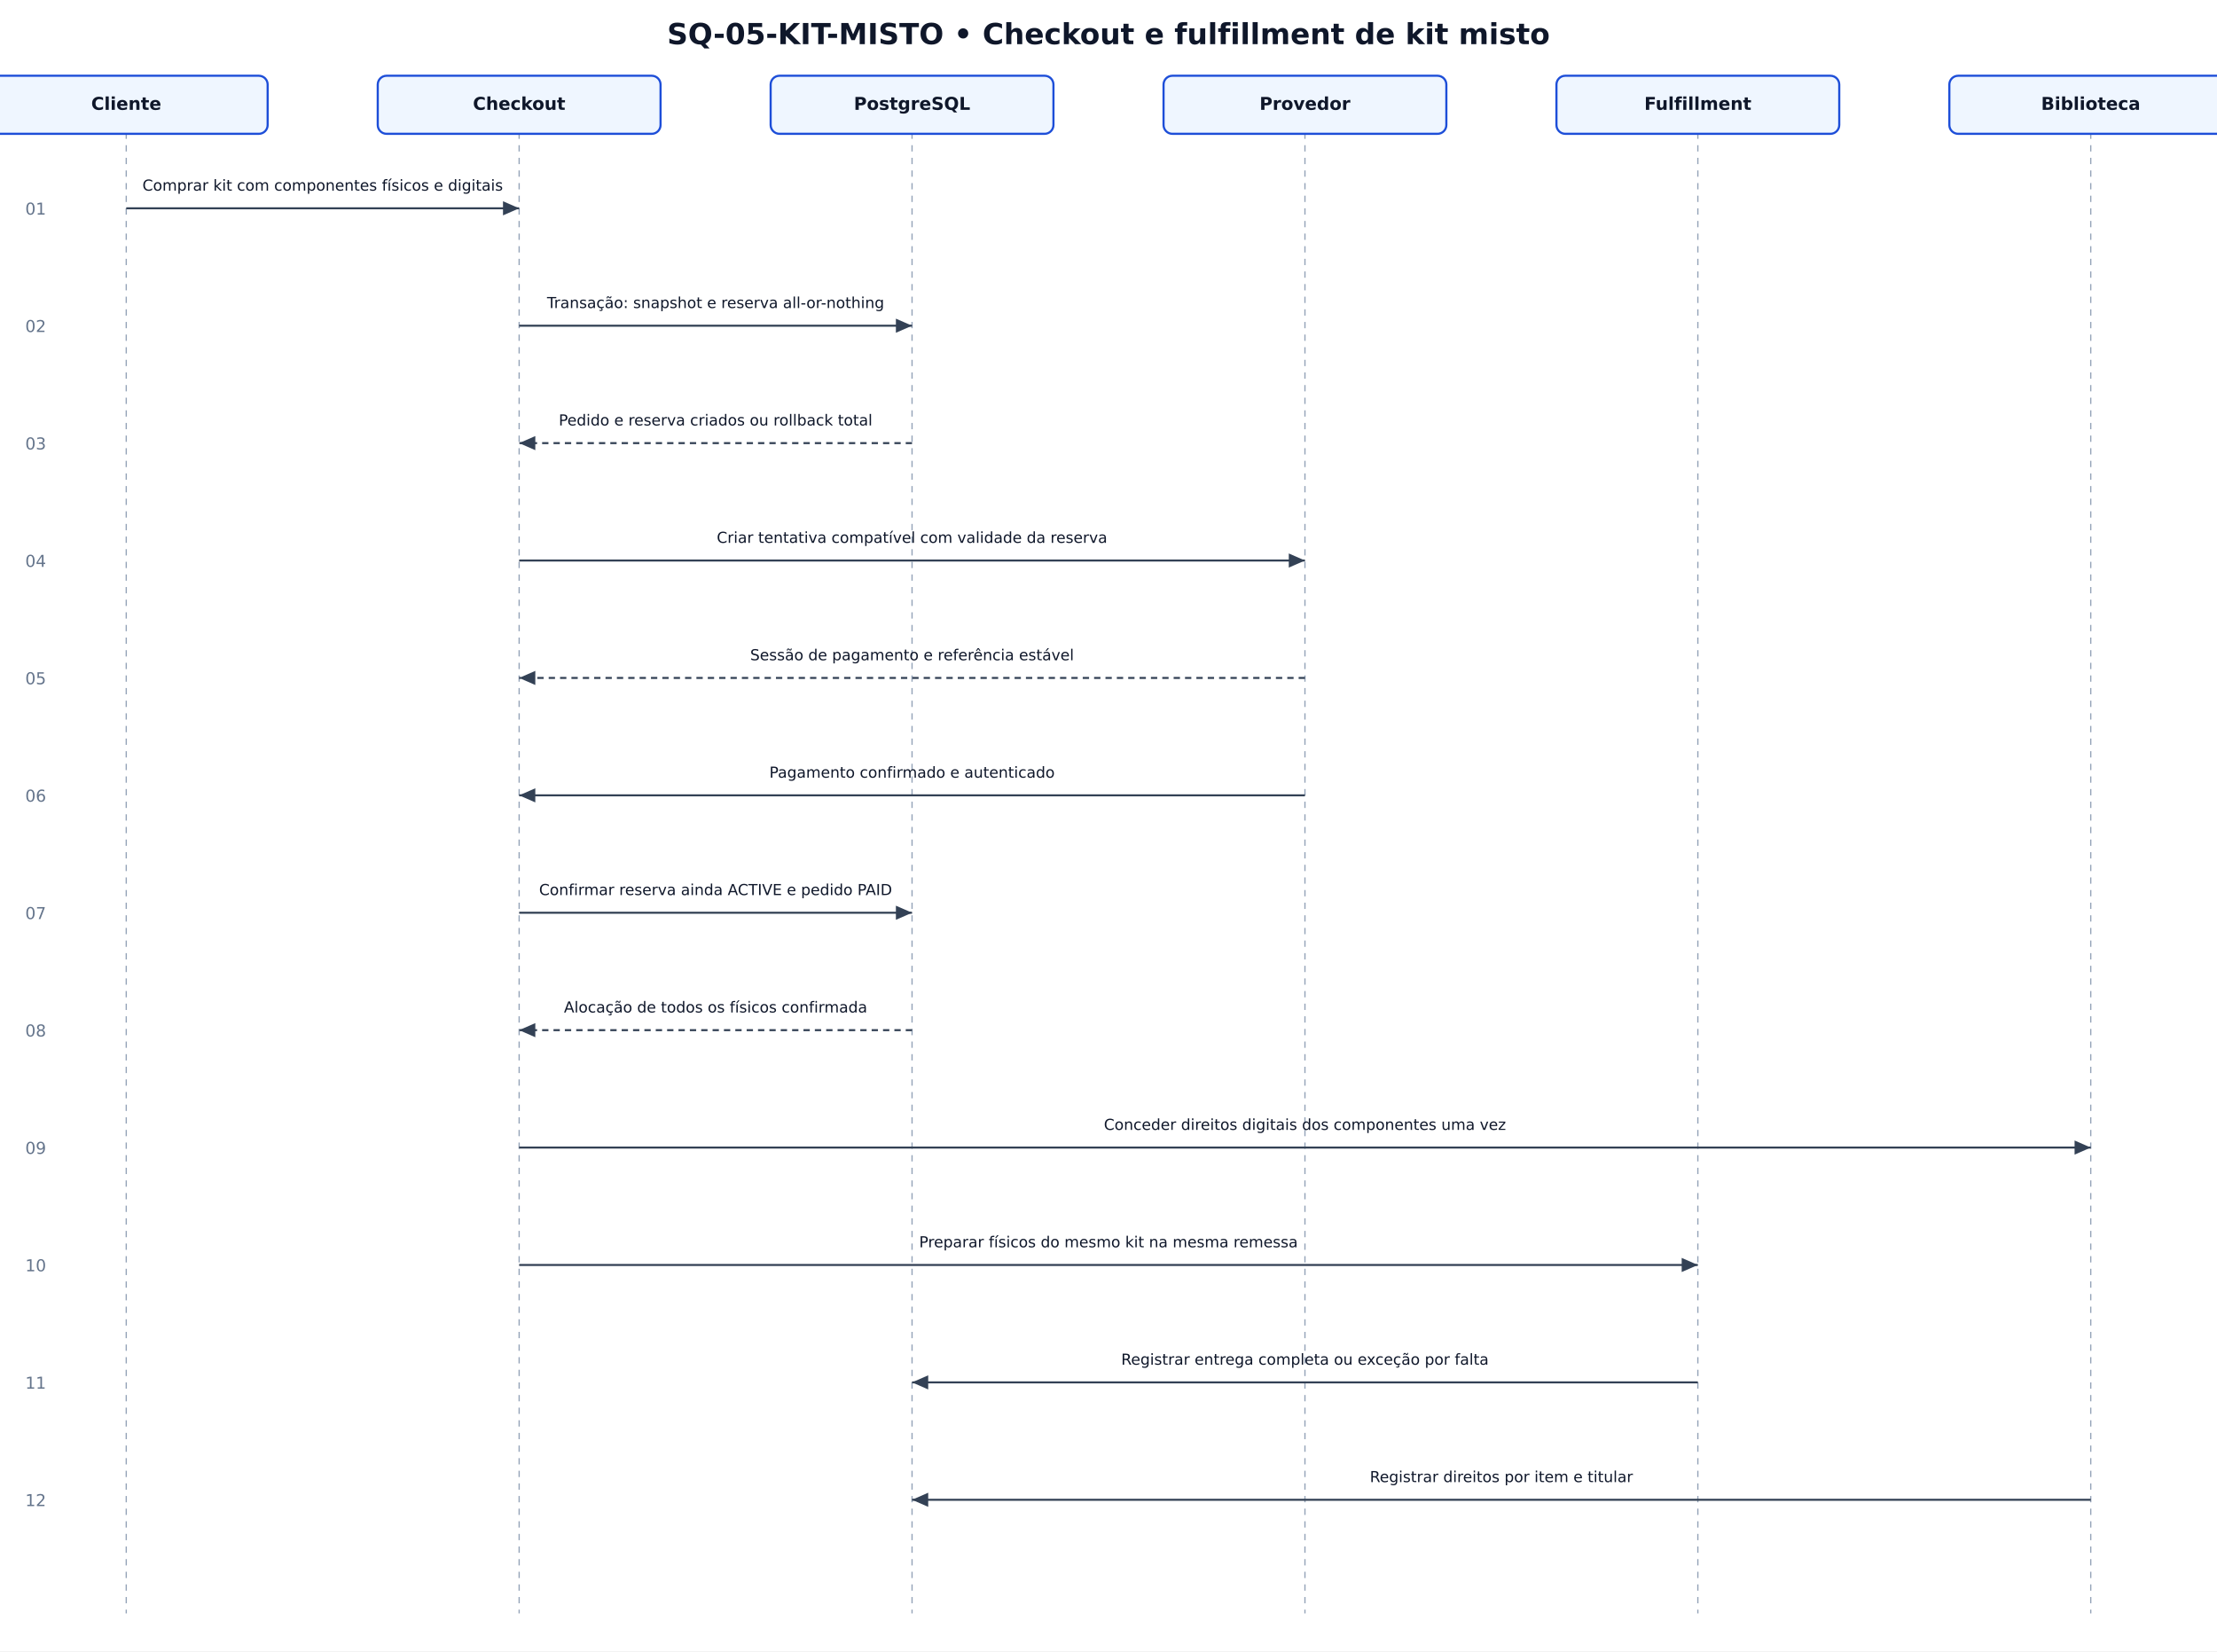
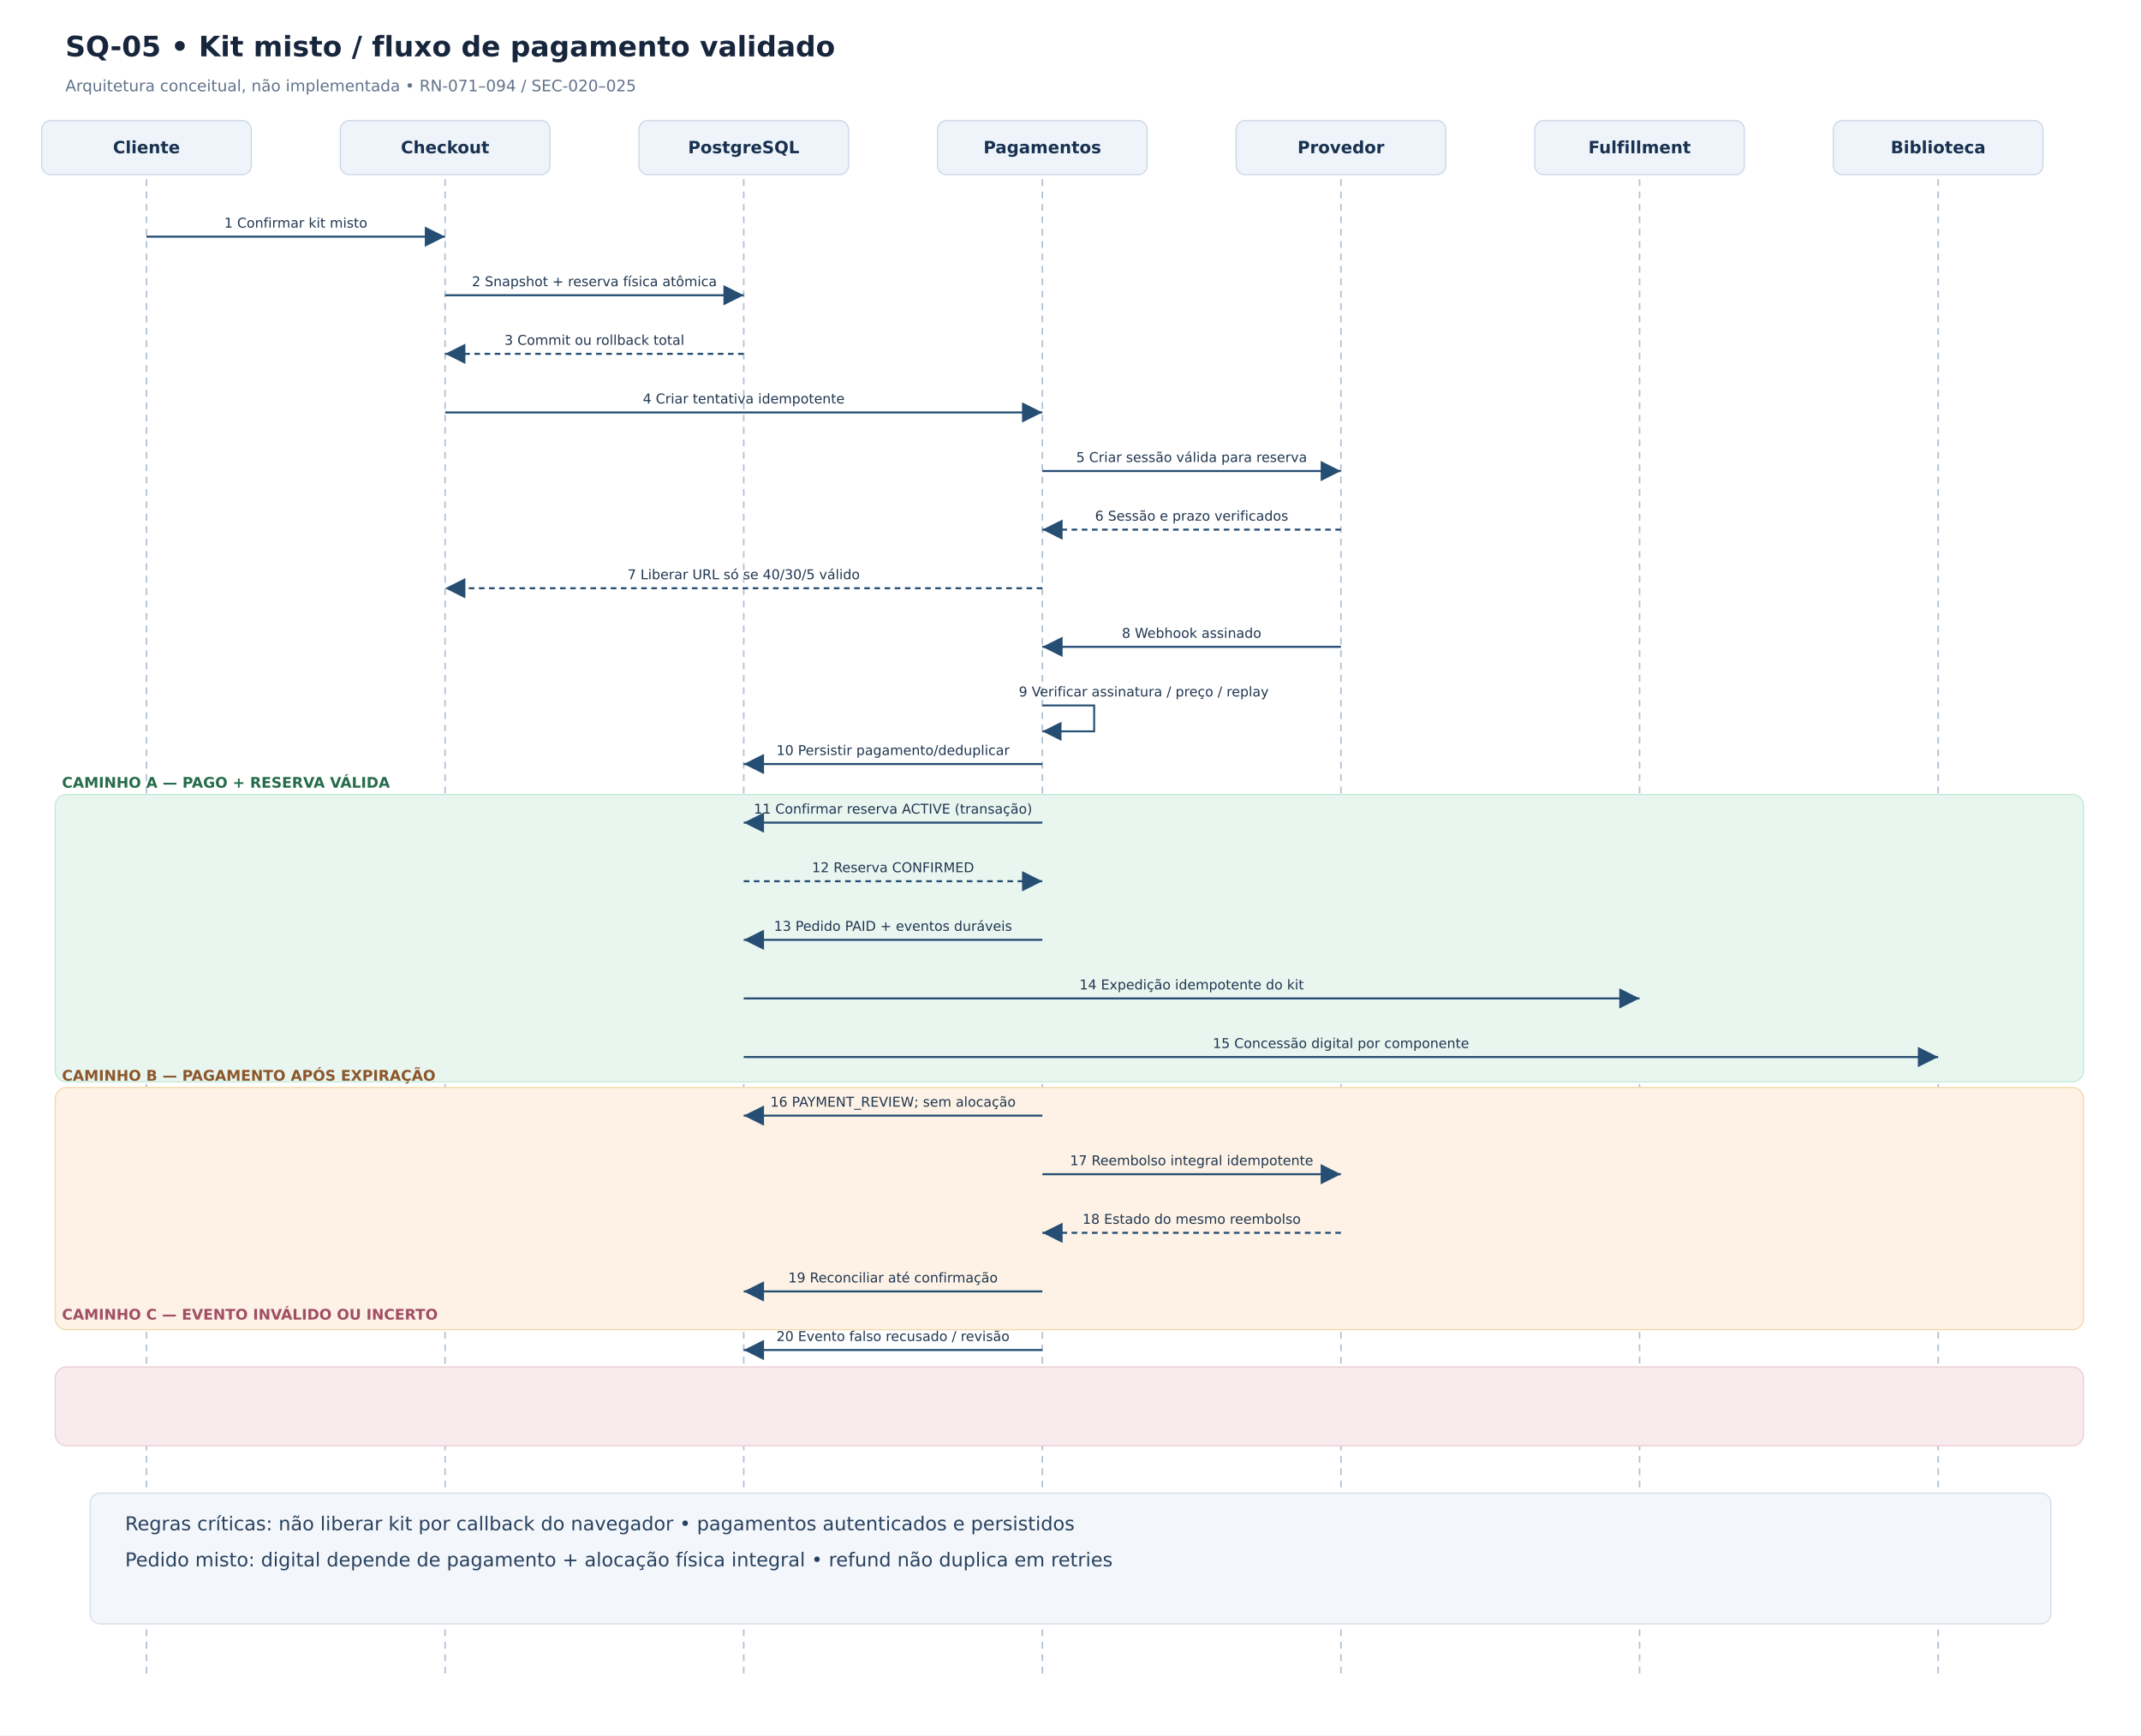
- <svg xmlns="http://www.w3.org/2000/svg" width="1756" height="1308" viewBox="0 0 1756 1308">
-   <rect width="1756" height="1308" fill="#fff" />
-   <text x="878.0" y="35" text-anchor="middle" font-family="DejaVu Sans" fill="#0f172a" font-size="23" font-weight="bold">SQ-05-KIT-MISTO • Checkout e fulfillment de kit misto</text>
+ <svg xmlns="http://www.w3.org/2000/svg" baseProfile="full" height="1540" version="1.1" width="1900">
  <defs>
-     <marker id="arr" markerWidth="9" markerHeight="7" refX="8" refY="3.5" orient="auto">
-       <path d="M 0 0 L 8 3.5 L 0 7 z" fill="#334155" />
+     <marker id="arr" markerHeight="10" markerUnits="strokeWidth" markerWidth="10" orient="auto" refX="10" refY="5">
+       <path d="M0 0 L10 5 L0 10 z" fill="#264e73" />
    </marker>
  </defs>
-   <line x1="100.0" x2="100.0" y1="105" y2="1278" stroke="#94a3b8" stroke-dasharray="5 5" />
-   <rect x="-12.0" y="60" width="224" height="46" rx="7" fill="#eff6ff" stroke="#1d4ed8" stroke-width="1.7" />
-   <text x="100.0" y="87" text-anchor="middle" font-family="DejaVu Sans" fill="#0f172a" font-size="14" font-weight="bold">Cliente</text>
-   <line x1="411.2" x2="411.2" y1="105" y2="1278" stroke="#94a3b8" stroke-dasharray="5 5" />
-   <rect x="299.2" y="60" width="224" height="46" rx="7" fill="#eff6ff" stroke="#1d4ed8" stroke-width="1.7" />
-   <text x="411.2" y="87" text-anchor="middle" font-family="DejaVu Sans" fill="#0f172a" font-size="14" font-weight="bold">Checkout</text>
-   <line x1="722.4" x2="722.4" y1="105" y2="1278" stroke="#94a3b8" stroke-dasharray="5 5" />
-   <rect x="610.4" y="60" width="224" height="46" rx="7" fill="#eff6ff" stroke="#1d4ed8" stroke-width="1.7" />
-   <text x="722.4" y="87" text-anchor="middle" font-family="DejaVu Sans" fill="#0f172a" font-size="14" font-weight="bold">PostgreSQL</text>
-   <line x1="1033.6" x2="1033.6" y1="105" y2="1278" stroke="#94a3b8" stroke-dasharray="5 5" />
-   <rect x="921.6" y="60" width="224" height="46" rx="7" fill="#eff6ff" stroke="#1d4ed8" stroke-width="1.7" />
-   <text x="1033.6" y="87" text-anchor="middle" font-family="DejaVu Sans" fill="#0f172a" font-size="14" font-weight="bold">Provedor</text>
-   <line x1="1344.8" x2="1344.8" y1="105" y2="1278" stroke="#94a3b8" stroke-dasharray="5 5" />
-   <rect x="1232.8" y="60" width="224" height="46" rx="7" fill="#eff6ff" stroke="#1d4ed8" stroke-width="1.7" />
-   <text x="1344.8" y="87" text-anchor="middle" font-family="DejaVu Sans" fill="#0f172a" font-size="14" font-weight="bold">Fulfillment</text>
-   <line x1="1656.0" x2="1656.0" y1="105" y2="1278" stroke="#94a3b8" stroke-dasharray="5 5" />
-   <rect x="1544.0" y="60" width="224" height="46" rx="7" fill="#eff6ff" stroke="#1d4ed8" stroke-width="1.7" />
-   <text x="1656.0" y="87" text-anchor="middle" font-family="DejaVu Sans" fill="#0f172a" font-size="14" font-weight="bold">Biblioteca</text>
-   <text x="20" y="170" font-size="13" font-family="DejaVu Sans" fill="#64748b">01</text>
-   <line x1="100.0" x2="411.2" y1="165" y2="165" stroke="#334155" stroke-width="1.6" marker-end="url(#arr)" />
-   <text x="255.6" y="151" text-anchor="middle" font-size="12" font-family="DejaVu Sans" fill="#0f172a">Comprar kit com componentes físicos e digitais</text>
-   <text x="20" y="263" font-size="13" font-family="DejaVu Sans" fill="#64748b">02</text>
-   <line x1="411.2" x2="722.4" y1="258" y2="258" stroke="#334155" stroke-width="1.6" marker-end="url(#arr)" />
-   <text x="566.8" y="244" text-anchor="middle" font-size="12" font-family="DejaVu Sans" fill="#0f172a">Transação: snapshot e reserva all-or-nothing</text>
-   <text x="20" y="356" font-size="13" font-family="DejaVu Sans" fill="#64748b">03</text>
-   <line x1="722.4" x2="411.2" y1="351" y2="351" stroke="#334155" stroke-width="1.6" stroke-dasharray="5 4" marker-end="url(#arr)" />
-   <text x="566.8" y="337" text-anchor="middle" font-size="12" font-family="DejaVu Sans" fill="#0f172a">Pedido e reserva criados ou rollback total</text>
-   <text x="20" y="449" font-size="13" font-family="DejaVu Sans" fill="#64748b">04</text>
-   <line x1="411.2" x2="1033.6" y1="444" y2="444" stroke="#334155" stroke-width="1.6" marker-end="url(#arr)" />
-   <text x="722.4" y="430" text-anchor="middle" font-size="12" font-family="DejaVu Sans" fill="#0f172a">Criar tentativa compatível com validade da reserva</text>
-   <text x="20" y="542" font-size="13" font-family="DejaVu Sans" fill="#64748b">05</text>
-   <line x1="1033.6" x2="411.2" y1="537" y2="537" stroke="#334155" stroke-width="1.6" stroke-dasharray="5 4" marker-end="url(#arr)" />
-   <text x="722.4" y="523" text-anchor="middle" font-size="12" font-family="DejaVu Sans" fill="#0f172a">Sessão de pagamento e referência estável</text>
-   <text x="20" y="635" font-size="13" font-family="DejaVu Sans" fill="#64748b">06</text>
-   <line x1="1033.6" x2="411.2" y1="630" y2="630" stroke="#334155" stroke-width="1.6" marker-end="url(#arr)" />
-   <text x="722.4" y="616" text-anchor="middle" font-size="12" font-family="DejaVu Sans" fill="#0f172a">Pagamento confirmado e autenticado</text>
-   <text x="20" y="728" font-size="13" font-family="DejaVu Sans" fill="#64748b">07</text>
-   <line x1="411.2" x2="722.4" y1="723" y2="723" stroke="#334155" stroke-width="1.6" marker-end="url(#arr)" />
-   <text x="566.8" y="709" text-anchor="middle" font-size="12" font-family="DejaVu Sans" fill="#0f172a">Confirmar reserva ainda ACTIVE e pedido PAID</text>
-   <text x="20" y="821" font-size="13" font-family="DejaVu Sans" fill="#64748b">08</text>
-   <line x1="722.4" x2="411.2" y1="816" y2="816" stroke="#334155" stroke-width="1.6" stroke-dasharray="5 4" marker-end="url(#arr)" />
-   <text x="566.8" y="802" text-anchor="middle" font-size="12" font-family="DejaVu Sans" fill="#0f172a">Alocação de todos os físicos confirmada</text>
-   <text x="20" y="914" font-size="13" font-family="DejaVu Sans" fill="#64748b">09</text>
-   <line x1="411.2" x2="1656.0" y1="909" y2="909" stroke="#334155" stroke-width="1.6" marker-end="url(#arr)" />
-   <text x="1033.6" y="895" text-anchor="middle" font-size="12" font-family="DejaVu Sans" fill="#0f172a">Conceder direitos digitais dos componentes uma vez</text>
-   <text x="20" y="1007" font-size="13" font-family="DejaVu Sans" fill="#64748b">10</text>
-   <line x1="411.2" x2="1344.8" y1="1002" y2="1002" stroke="#334155" stroke-width="1.6" marker-end="url(#arr)" />
-   <text x="878.0" y="988" text-anchor="middle" font-size="12" font-family="DejaVu Sans" fill="#0f172a">Preparar físicos do mesmo kit na mesma remessa</text>
-   <text x="20" y="1100" font-size="13" font-family="DejaVu Sans" fill="#64748b">11</text>
-   <line x1="1344.8" x2="722.4" y1="1095" y2="1095" stroke="#334155" stroke-width="1.6" marker-end="url(#arr)" />
-   <text x="1033.6" y="1081" text-anchor="middle" font-size="12" font-family="DejaVu Sans" fill="#0f172a">Registrar entrega completa ou exceção por falta</text>
-   <text x="20" y="1193" font-size="13" font-family="DejaVu Sans" fill="#64748b">12</text>
-   <line x1="1656.0" x2="722.4" y1="1188" y2="1188" stroke="#334155" stroke-width="1.6" marker-end="url(#arr)" />
-   <text x="1189.2" y="1174" text-anchor="middle" font-size="12" font-family="DejaVu Sans" fill="#0f172a">Registrar direitos por item e titular</text>
+   <rect fill="#ffffff" height="1540" width="1900" x="0" y="0" />
+   <text fill="#17263c" font-family="DejaVu Sans" font-size="25" font-weight="bold" x="58" y="50">SQ-05  •  Kit misto / fluxo de pagamento validado</text>
+   <text fill="#62738b" font-family="DejaVu Sans" font-size="14" x="58" y="81">Arquitetura conceitual, não implementada  •  RN-071–094 / SEC-020–025</text>
+   <rect fill="#eef4fa" height="48" rx="8" stroke="#c9d5e5" width="186" x="37" y="107" />
+   <text fill="#183150" font-family="DejaVu Sans" font-size="15" font-weight="bold" text-anchor="middle" x="130" y="136">Cliente</text>
+   <line stroke="#b3c3d3" stroke-dasharray="6,5" stroke-width="1.4" x1="130" x2="130" y1="159" y2="1485" />
+   <rect fill="#eef4fa" height="48" rx="8" stroke="#c9d5e5" width="186" x="302" y="107" />
+   <text fill="#183150" font-family="DejaVu Sans" font-size="15" font-weight="bold" text-anchor="middle" x="395" y="136">Checkout</text>
+   <line stroke="#b3c3d3" stroke-dasharray="6,5" stroke-width="1.4" x1="395" x2="395" y1="159" y2="1485" />
+   <rect fill="#eef4fa" height="48" rx="8" stroke="#c9d5e5" width="186" x="567" y="107" />
+   <text fill="#183150" font-family="DejaVu Sans" font-size="15" font-weight="bold" text-anchor="middle" x="660" y="136">PostgreSQL</text>
+   <line stroke="#b3c3d3" stroke-dasharray="6,5" stroke-width="1.4" x1="660" x2="660" y1="159" y2="1485" />
+   <rect fill="#eef4fa" height="48" rx="8" stroke="#c9d5e5" width="186" x="832" y="107" />
+   <text fill="#183150" font-family="DejaVu Sans" font-size="15" font-weight="bold" text-anchor="middle" x="925" y="136">Pagamentos</text>
+   <line stroke="#b3c3d3" stroke-dasharray="6,5" stroke-width="1.4" x1="925" x2="925" y1="159" y2="1485" />
+   <rect fill="#eef4fa" height="48" rx="8" stroke="#c9d5e5" width="186" x="1097" y="107" />
+   <text fill="#183150" font-family="DejaVu Sans" font-size="15" font-weight="bold" text-anchor="middle" x="1190" y="136">Provedor</text>
+   <line stroke="#b3c3d3" stroke-dasharray="6,5" stroke-width="1.4" x1="1190" x2="1190" y1="159" y2="1485" />
+   <rect fill="#eef4fa" height="48" rx="8" stroke="#c9d5e5" width="186" x="1362" y="107" />
+   <text fill="#183150" font-family="DejaVu Sans" font-size="15" font-weight="bold" text-anchor="middle" x="1455" y="136">Fulfillment</text>
+   <line stroke="#b3c3d3" stroke-dasharray="6,5" stroke-width="1.4" x1="1455" x2="1455" y1="159" y2="1485" />
+   <rect fill="#eef4fa" height="48" rx="8" stroke="#c9d5e5" width="186" x="1627" y="107" />
+   <text fill="#183150" font-family="DejaVu Sans" font-size="15" font-weight="bold" text-anchor="middle" x="1720" y="136">Biblioteca</text>
+   <line stroke="#b3c3d3" stroke-dasharray="6,5" stroke-width="1.4" x1="1720" x2="1720" y1="159" y2="1485" />
+   <line marker-end="url(#arr)" stroke="#264e73" stroke-dasharray="none" stroke-width="1.8" x1="130" x2="395" y1="210" y2="210" />
+   <text fill="#203650" font-family="DejaVu Sans" font-size="12" text-anchor="middle" x="262.5" y="202">1 Confirmar kit misto</text>
+   <line marker-end="url(#arr)" stroke="#264e73" stroke-dasharray="none" stroke-width="1.8" x1="395" x2="660" y1="262" y2="262" />
+   <text fill="#203650" font-family="DejaVu Sans" font-size="12" text-anchor="middle" x="527.5" y="254">2 Snapshot + reserva física atômica</text>
+   <line marker-end="url(#arr)" stroke="#264e73" stroke-dasharray="5 4" stroke-width="1.8" x1="660" x2="395" y1="314" y2="314" />
+   <text fill="#203650" font-family="DejaVu Sans" font-size="12" text-anchor="middle" x="527.5" y="306">3 Commit ou rollback total</text>
+   <line marker-end="url(#arr)" stroke="#264e73" stroke-dasharray="none" stroke-width="1.8" x1="395" x2="925" y1="366" y2="366" />
+   <text fill="#203650" font-family="DejaVu Sans" font-size="12" text-anchor="middle" x="660.0" y="358">4 Criar tentativa idempotente</text>
+   <line marker-end="url(#arr)" stroke="#264e73" stroke-dasharray="none" stroke-width="1.8" x1="925" x2="1190" y1="418" y2="418" />
+   <text fill="#203650" font-family="DejaVu Sans" font-size="12" text-anchor="middle" x="1057.5" y="410">5 Criar sessão válida para reserva</text>
+   <line marker-end="url(#arr)" stroke="#264e73" stroke-dasharray="5 4" stroke-width="1.8" x1="1190" x2="925" y1="470" y2="470" />
+   <text fill="#203650" font-family="DejaVu Sans" font-size="12" text-anchor="middle" x="1057.5" y="462">6 Sessão e prazo verificados</text>
+   <line marker-end="url(#arr)" stroke="#264e73" stroke-dasharray="5 4" stroke-width="1.8" x1="925" x2="395" y1="522" y2="522" />
+   <text fill="#203650" font-family="DejaVu Sans" font-size="12" text-anchor="middle" x="660.0" y="514">7 Liberar URL só se 40/30/5 válido</text>
+   <line marker-end="url(#arr)" stroke="#264e73" stroke-dasharray="none" stroke-width="1.8" x1="1190" x2="925" y1="574" y2="574" />
+   <text fill="#203650" font-family="DejaVu Sans" font-size="12" text-anchor="middle" x="1057.5" y="566">8 Webhook assinado</text>
+   <path d="M925,626 h46 v23 h-46" fill="none" marker-end="url(#arr)" stroke="#264e73" stroke-width="1.7" />
+   <text fill="#203650" font-family="DejaVu Sans" font-size="12" text-anchor="middle" x="1015" y="618">9 Verificar assinatura / preço / replay</text>
+   <line marker-end="url(#arr)" stroke="#264e73" stroke-dasharray="none" stroke-width="1.8" x1="925" x2="660" y1="678" y2="678" />
+   <text fill="#203650" font-family="DejaVu Sans" font-size="12" text-anchor="middle" x="792.5" y="670">10 Persistir pagamento/deduplicar</text>
+   <rect fill="#e9f6f0" height="255" rx="10" stroke="#bfe8d5" width="1800" x="49" y="705" />
+   <text fill="#266c4c" font-family="DejaVu Sans" font-size="13" font-weight="bold" x="55" y="699">CAMINHO A — PAGO + RESERVA VÁLIDA</text>
+   <line marker-end="url(#arr)" stroke="#264e73" stroke-dasharray="none" stroke-width="1.8" x1="925" x2="660" y1="730" y2="730" />
+   <text fill="#203650" font-family="DejaVu Sans" font-size="12" text-anchor="middle" x="792.5" y="722">11 Confirmar reserva ACTIVE (transação)</text>
+   <line marker-end="url(#arr)" stroke="#264e73" stroke-dasharray="5 4" stroke-width="1.8" x1="660" x2="925" y1="782" y2="782" />
+   <text fill="#203650" font-family="DejaVu Sans" font-size="12" text-anchor="middle" x="792.5" y="774">12 Reserva CONFIRMED</text>
+   <line marker-end="url(#arr)" stroke="#264e73" stroke-dasharray="none" stroke-width="1.8" x1="925" x2="660" y1="834" y2="834" />
+   <text fill="#203650" font-family="DejaVu Sans" font-size="12" text-anchor="middle" x="792.5" y="826">13 Pedido PAID + eventos duráveis</text>
+   <line marker-end="url(#arr)" stroke="#264e73" stroke-dasharray="none" stroke-width="1.8" x1="660" x2="1455" y1="886" y2="886" />
+   <text fill="#203650" font-family="DejaVu Sans" font-size="12" text-anchor="middle" x="1057.5" y="878">14 Expedição idempotente do kit</text>
+   <line marker-end="url(#arr)" stroke="#264e73" stroke-dasharray="none" stroke-width="1.8" x1="660" x2="1720" y1="938" y2="938" />
+   <text fill="#203650" font-family="DejaVu Sans" font-size="12" text-anchor="middle" x="1190.0" y="930">15 Concessão digital por componente</text>
+   <rect fill="#fdf2e5" height="215" rx="10" stroke="#f3d7a8" width="1800" x="49" y="965" />
+   <text fill="#8c562b" font-family="DejaVu Sans" font-size="13" font-weight="bold" x="55" y="959">CAMINHO B — PAGAMENTO APÓS EXPIRAÇÃO</text>
+   <line marker-end="url(#arr)" stroke="#264e73" stroke-dasharray="none" stroke-width="1.8" x1="925" x2="660" y1="990" y2="990" />
+   <text fill="#203650" font-family="DejaVu Sans" font-size="12" text-anchor="middle" x="792.5" y="982">16 PAYMENT_REVIEW; sem alocação</text>
+   <line marker-end="url(#arr)" stroke="#264e73" stroke-dasharray="none" stroke-width="1.8" x1="925" x2="1190" y1="1042" y2="1042" />
+   <text fill="#203650" font-family="DejaVu Sans" font-size="12" text-anchor="middle" x="1057.5" y="1034">17 Reembolso integral idempotente</text>
+   <line marker-end="url(#arr)" stroke="#264e73" stroke-dasharray="5 4" stroke-width="1.8" x1="1190" x2="925" y1="1094" y2="1094" />
+   <text fill="#203650" font-family="DejaVu Sans" font-size="12" text-anchor="middle" x="1057.5" y="1086">18 Estado do mesmo reembolso</text>
+   <line marker-end="url(#arr)" stroke="#264e73" stroke-dasharray="none" stroke-width="1.8" x1="925" x2="660" y1="1146" y2="1146" />
+   <text fill="#203650" font-family="DejaVu Sans" font-size="12" text-anchor="middle" x="792.5" y="1138">19 Reconciliar até confirmação</text>
+   <rect fill="#f7ebed" height="70" rx="10" stroke="#eccbd2" width="1800" x="49" y="1213" />
+   <text fill="#a14e64" font-family="DejaVu Sans" font-size="13" font-weight="bold" x="55" y="1171">CAMINHO C — EVENTO INVÁLIDO OU INCERTO</text>
+   <line marker-end="url(#arr)" stroke="#264e73" stroke-dasharray="none" stroke-width="1.8" x1="925" x2="660" y1="1198" y2="1198" />
+   <text fill="#203650" font-family="DejaVu Sans" font-size="12" text-anchor="middle" x="792.5" y="1190">20 Evento falso recusado / revisão</text>
+   <rect fill="#f3f6fa" height="116" rx="9" stroke="#d3dce8" width="1740" x="80" y="1325" />
+   <text fill="#27415f" font-family="DejaVu Sans" font-size="17" x="111" y="1358">Regras críticas: não liberar kit por callback do navegador • pagamentos autenticados e persistidos</text>
+   <text fill="#27415f" font-family="DejaVu Sans" font-size="17" x="111" y="1390">Pedido misto: digital depende de pagamento + alocação física integral • refund não duplica em retries</text>
</svg>
